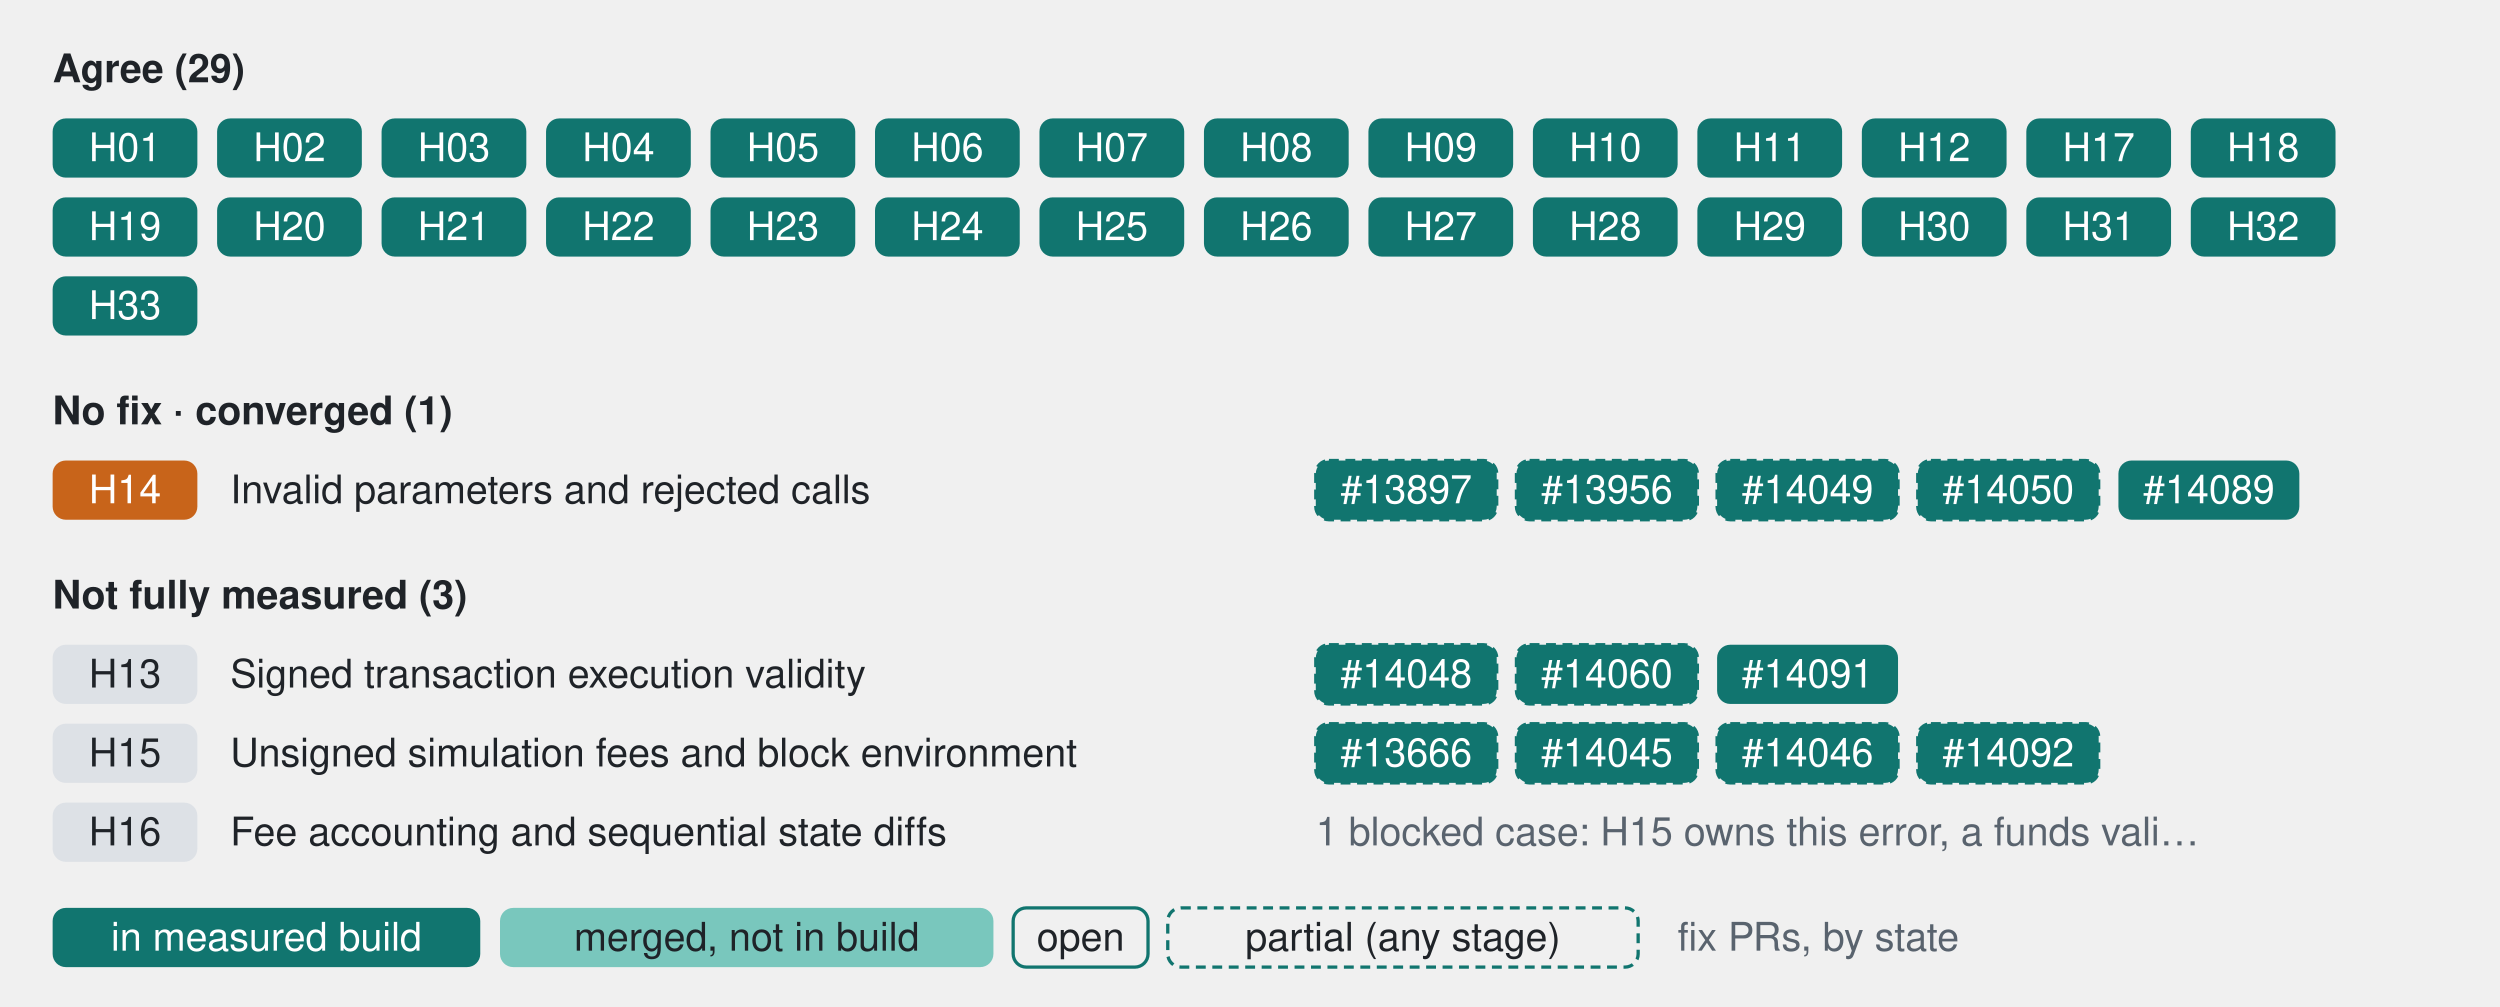
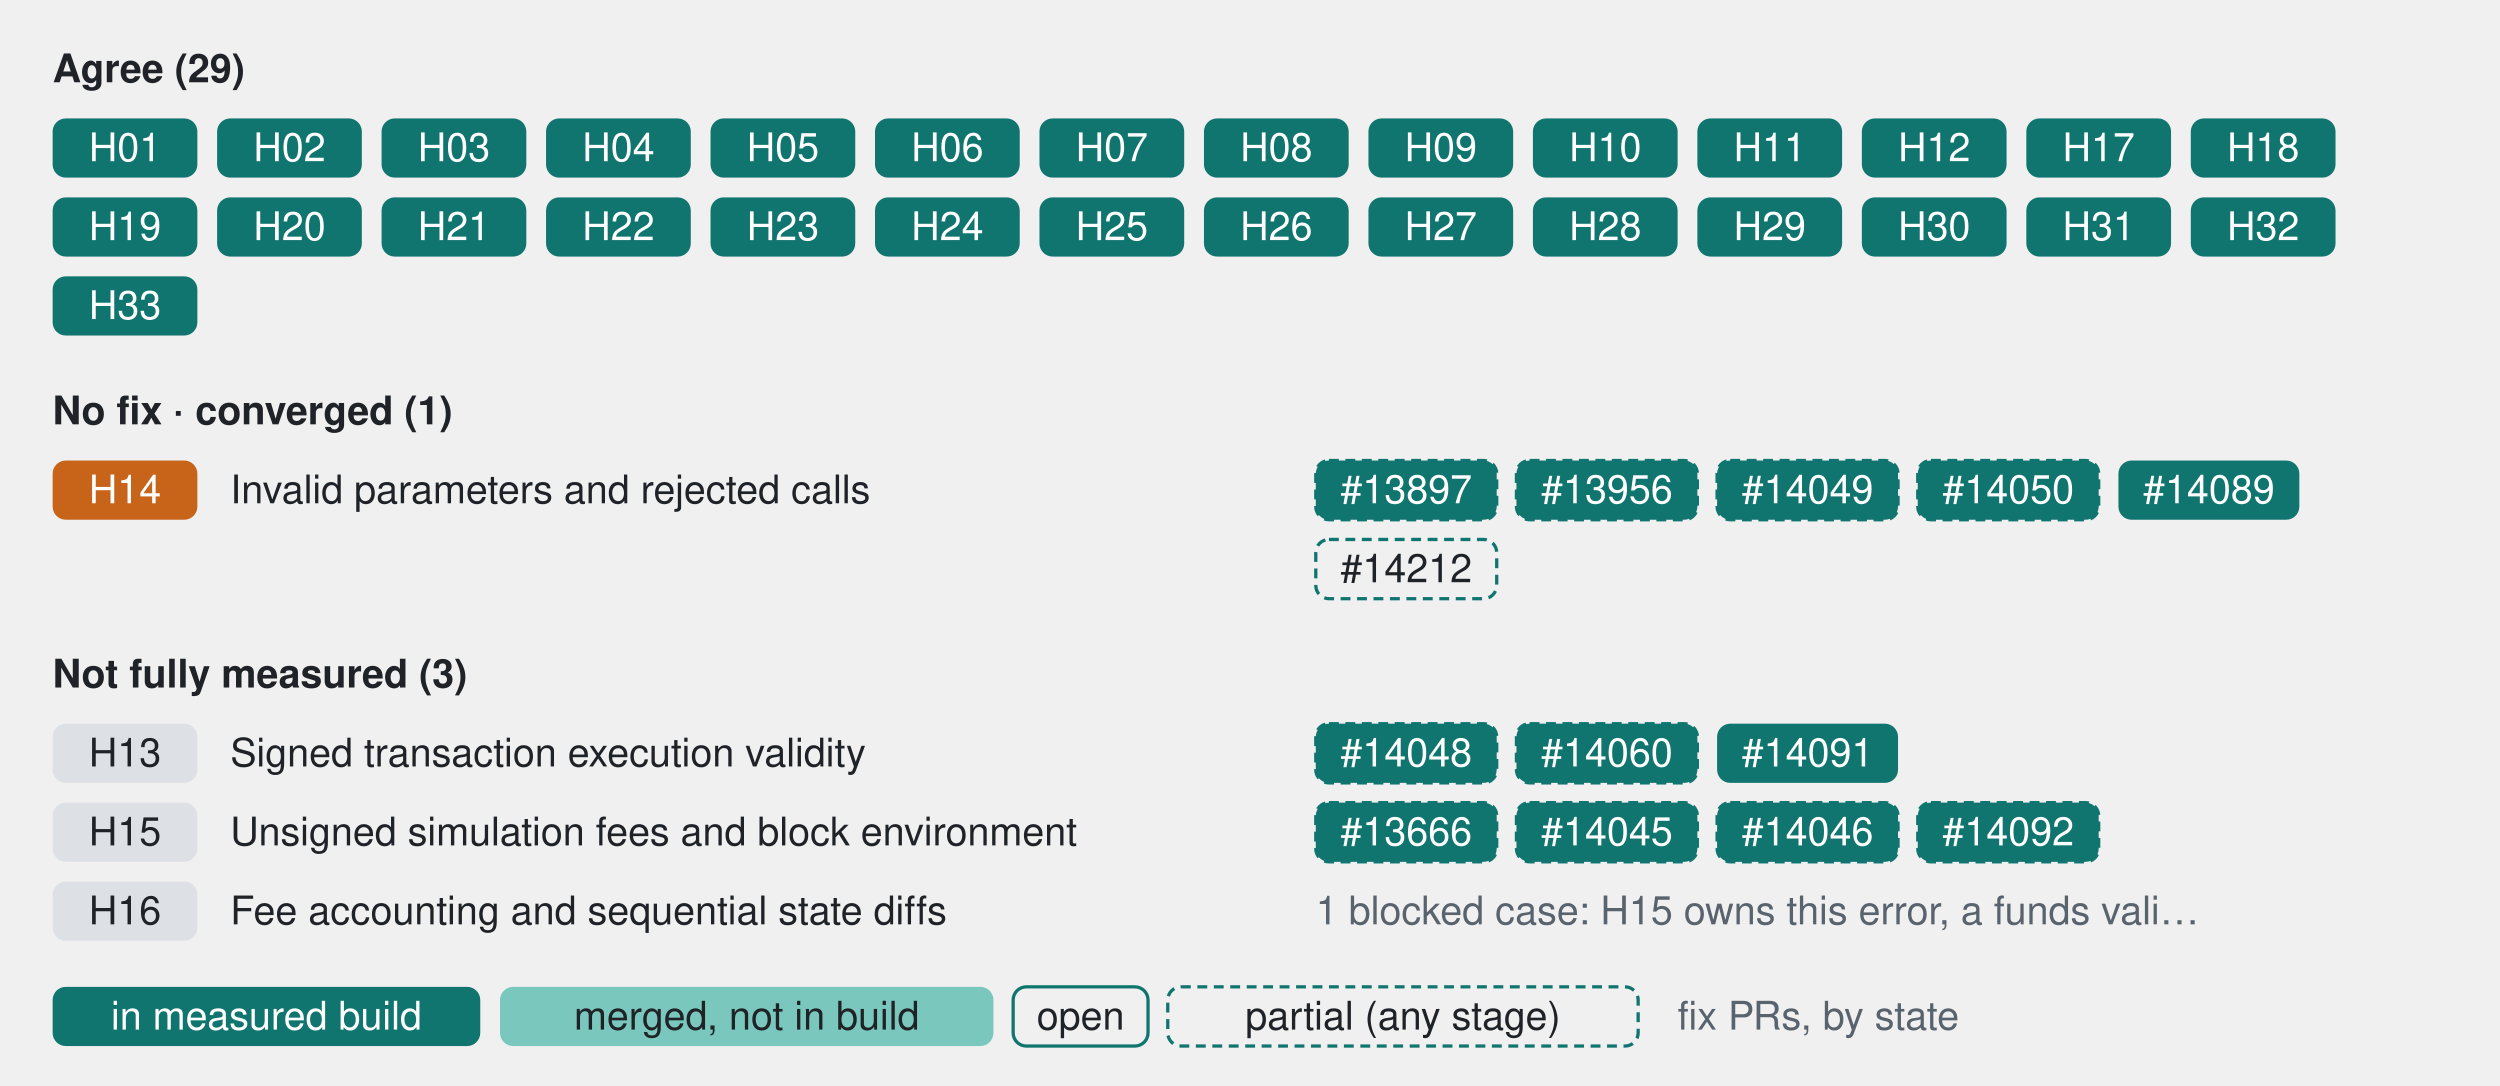
- <svg xmlns="http://www.w3.org/2000/svg" width="760" height="306" viewBox="0 0 760 306" role="img" aria-labelledby="title">
+ <svg xmlns="http://www.w3.org/2000/svg" width="760" height="330" viewBox="0 0 760 330" role="img" aria-labelledby="title">
  <style>text{font-family:-apple-system,BlinkMacSystemFont,"Segoe UI",Helvetica,Arial,sans-serif;font-size:12px}.head{font-weight:600}.partial{stroke-dasharray:3 2}.label{fill:#1f2328}.muted{fill:#59636e}.pr{fill:none;stroke:#11756f}.edge{stroke:#11756f}.b-agree{fill:#11756f}.n-agree{fill:#ffffff}.b-fix{fill:#79c7bd}.n-fix{fill:#1f2328}.b-converged{fill:#c8641a}.n-converged{fill:#ffffff}.b-review{fill:#f2b36b}.n-review{fill:#1f2328}.b-policy{fill:#8172c4}.n-policy{fill:#ffffff}.b-unmeasured{fill:#dde1e6}.n-unmeasured{fill:#1f2328}@media (prefers-color-scheme:dark){.label{fill:#e6edf3}.muted{fill:#9198a1}.pr{fill:none;stroke:#3aa59a}.edge{stroke:#3aa59a}.b-agree{fill:#3aa59a}.n-agree{fill:#0d1117}.b-fix{fill:#1a6b62}.n-fix{fill:#ffffff}.b-converged{fill:#e5843a}.n-converged{fill:#0d1117}.b-review{fill:#8f5420}.n-review{fill:#ffffff}.b-policy{fill:#9b8fe0}.n-policy{fill:#0d1117}.b-unmeasured{fill:#2d333b}.n-unmeasured{fill:#e6edf3}}</style>
  <text class="label head" x="16" y="25">Agree (29)</text>
  <rect class="b-agree" x="16" y="36" width="44" height="18" rx="4" />
  <text class="n-agree" x="38" y="49" text-anchor="middle">H01</text>
  <rect class="b-agree" x="66" y="36" width="44" height="18" rx="4" />
  <text class="n-agree" x="88" y="49" text-anchor="middle">H02</text>
  <rect class="b-agree" x="116" y="36" width="44" height="18" rx="4" />
  <text class="n-agree" x="138" y="49" text-anchor="middle">H03</text>
  <rect class="b-agree" x="166" y="36" width="44" height="18" rx="4" />
  <text class="n-agree" x="188" y="49" text-anchor="middle">H04</text>
  <rect class="b-agree" x="216" y="36" width="44" height="18" rx="4" />
  <text class="n-agree" x="238" y="49" text-anchor="middle">H05</text>
  <rect class="b-agree" x="266" y="36" width="44" height="18" rx="4" />
  <text class="n-agree" x="288" y="49" text-anchor="middle">H06</text>
  <rect class="b-agree" x="316" y="36" width="44" height="18" rx="4" />
  <text class="n-agree" x="338" y="49" text-anchor="middle">H07</text>
  <rect class="b-agree" x="366" y="36" width="44" height="18" rx="4" />
  <text class="n-agree" x="388" y="49" text-anchor="middle">H08</text>
  <rect class="b-agree" x="416" y="36" width="44" height="18" rx="4" />
  <text class="n-agree" x="438" y="49" text-anchor="middle">H09</text>
  <rect class="b-agree" x="466" y="36" width="44" height="18" rx="4" />
  <text class="n-agree" x="488" y="49" text-anchor="middle">H10</text>
  <rect class="b-agree" x="516" y="36" width="44" height="18" rx="4" />
  <text class="n-agree" x="538" y="49" text-anchor="middle">H11</text>
  <rect class="b-agree" x="566" y="36" width="44" height="18" rx="4" />
  <text class="n-agree" x="588" y="49" text-anchor="middle">H12</text>
  <rect class="b-agree" x="616" y="36" width="44" height="18" rx="4" />
  <text class="n-agree" x="638" y="49" text-anchor="middle">H17</text>
  <rect class="b-agree" x="666" y="36" width="44" height="18" rx="4" />
  <text class="n-agree" x="688" y="49" text-anchor="middle">H18</text>
  <rect class="b-agree" x="16" y="60" width="44" height="18" rx="4" />
  <text class="n-agree" x="38" y="73" text-anchor="middle">H19</text>
  <rect class="b-agree" x="66" y="60" width="44" height="18" rx="4" />
  <text class="n-agree" x="88" y="73" text-anchor="middle">H20</text>
  <rect class="b-agree" x="116" y="60" width="44" height="18" rx="4" />
  <text class="n-agree" x="138" y="73" text-anchor="middle">H21</text>
  <rect class="b-agree" x="166" y="60" width="44" height="18" rx="4" />
  <text class="n-agree" x="188" y="73" text-anchor="middle">H22</text>
  <rect class="b-agree" x="216" y="60" width="44" height="18" rx="4" />
  <text class="n-agree" x="238" y="73" text-anchor="middle">H23</text>
  <rect class="b-agree" x="266" y="60" width="44" height="18" rx="4" />
  <text class="n-agree" x="288" y="73" text-anchor="middle">H24</text>
  <rect class="b-agree" x="316" y="60" width="44" height="18" rx="4" />
  <text class="n-agree" x="338" y="73" text-anchor="middle">H25</text>
  <rect class="b-agree" x="366" y="60" width="44" height="18" rx="4" />
  <text class="n-agree" x="388" y="73" text-anchor="middle">H26</text>
  <rect class="b-agree" x="416" y="60" width="44" height="18" rx="4" />
  <text class="n-agree" x="438" y="73" text-anchor="middle">H27</text>
  <rect class="b-agree" x="466" y="60" width="44" height="18" rx="4" />
  <text class="n-agree" x="488" y="73" text-anchor="middle">H28</text>
  <rect class="b-agree" x="516" y="60" width="44" height="18" rx="4" />
  <text class="n-agree" x="538" y="73" text-anchor="middle">H29</text>
  <rect class="b-agree" x="566" y="60" width="44" height="18" rx="4" />
  <text class="n-agree" x="588" y="73" text-anchor="middle">H30</text>
  <rect class="b-agree" x="616" y="60" width="44" height="18" rx="4" />
  <text class="n-agree" x="638" y="73" text-anchor="middle">H31</text>
  <rect class="b-agree" x="666" y="60" width="44" height="18" rx="4" />
  <text class="n-agree" x="688" y="73" text-anchor="middle">H32</text>
  <rect class="b-agree" x="16" y="84" width="44" height="18" rx="4" />
  <text class="n-agree" x="38" y="97" text-anchor="middle">H33</text>
  <text class="label head" x="16" y="129">No fix · converged (1)</text>
  <rect class="b-converged" x="16" y="140" width="44" height="18" rx="4" />
  <text class="n-converged" x="38" y="153" text-anchor="middle">H14</text>
  <text class="label" x="70" y="153">Invalid parameters and rejected calls</text>
  <rect class="b-agree edge partial" x="400" y="140" width="55" height="18" rx="4" />
  <text class="n-agree" x="427.5" y="153" text-anchor="middle">#13897</text>
  <rect class="b-agree edge partial" x="461" y="140" width="55" height="18" rx="4" />
  <text class="n-agree" x="488.5" y="153" text-anchor="middle">#13956</text>
  <rect class="b-agree edge partial" x="522" y="140" width="55" height="18" rx="4" />
  <text class="n-agree" x="549.5" y="153" text-anchor="middle">#14049</text>
  <rect class="b-agree edge partial" x="583" y="140" width="55" height="18" rx="4" />
  <text class="n-agree" x="610.5" y="153" text-anchor="middle">#14050</text>
  <rect class="b-agree" x="644" y="140" width="55" height="18" rx="4" />
  <text class="n-agree" x="671.5" y="153" text-anchor="middle">#14089</text>
-   <text class="label head" x="16" y="185">Not fully measured (3)</text>
-   <rect class="b-unmeasured" x="16" y="196" width="44" height="18" rx="4" />
-   <text class="n-unmeasured" x="38" y="209" text-anchor="middle">H13</text>
-   <text class="label" x="70" y="209">Signed transaction execution validity</text>
-   <rect class="b-agree edge partial" x="400" y="196" width="55" height="18" rx="4" />
-   <text class="n-agree" x="427.5" y="209" text-anchor="middle">#14048</text>
-   <rect class="b-agree edge partial" x="461" y="196" width="55" height="18" rx="4" />
-   <text class="n-agree" x="488.5" y="209" text-anchor="middle">#14060</text>
-   <rect class="b-agree" x="522" y="196" width="55" height="18" rx="4" />
-   <text class="n-agree" x="549.5" y="209" text-anchor="middle">#14091</text>
+   <rect class="pr edge partial" x="400" y="164" width="55" height="18" rx="4" />
+   <text class="label" x="427.5" y="177" text-anchor="middle">#14212</text>
+   <text class="label head" x="16" y="209">Not fully measured (3)</text>
  <rect class="b-unmeasured" x="16" y="220" width="44" height="18" rx="4" />
-   <text class="n-unmeasured" x="38" y="233" text-anchor="middle">H15</text>
-   <text class="label" x="70" y="233">Unsigned simulation fees and block environment</text>
+   <text class="n-unmeasured" x="38" y="233" text-anchor="middle">H13</text>
+   <text class="label" x="70" y="233">Signed transaction execution validity</text>
  <rect class="b-agree edge partial" x="400" y="220" width="55" height="18" rx="4" />
-   <text class="n-agree" x="427.5" y="233" text-anchor="middle">#13666</text>
+   <text class="n-agree" x="427.5" y="233" text-anchor="middle">#14048</text>
  <rect class="b-agree edge partial" x="461" y="220" width="55" height="18" rx="4" />
-   <text class="n-agree" x="488.5" y="233" text-anchor="middle">#14045</text>
-   <rect class="b-agree edge partial" x="522" y="220" width="55" height="18" rx="4" />
-   <text class="n-agree" x="549.5" y="233" text-anchor="middle">#14046</text>
-   <rect class="b-agree edge partial" x="583" y="220" width="55" height="18" rx="4" />
-   <text class="n-agree" x="610.5" y="233" text-anchor="middle">#14092</text>
+   <text class="n-agree" x="488.5" y="233" text-anchor="middle">#14060</text>
+   <rect class="b-agree" x="522" y="220" width="55" height="18" rx="4" />
+   <text class="n-agree" x="549.5" y="233" text-anchor="middle">#14091</text>
  <rect class="b-unmeasured" x="16" y="244" width="44" height="18" rx="4" />
-   <text class="n-unmeasured" x="38" y="257" text-anchor="middle">H16</text>
-   <text class="label" x="70" y="257">Fee accounting and sequential state diffs</text>
-   <text class="muted" x="400" y="257">1 blocked case: H15 owns this error, a funds vali…</text>
-   <rect class="b-agree" x="16" y="276" width="130" height="18" rx="4" />
-   <text class="n-agree" x="81" y="289" text-anchor="middle">in measured build</text>
-   <rect class="b-fix" x="152" y="276" width="150" height="18" rx="4" />
-   <text class="n-fix" x="227" y="289" text-anchor="middle">merged, not in build</text>
-   <rect class="pr" x="308" y="276" width="41" height="18" rx="4" />
-   <text class="label" x="328.5" y="289" text-anchor="middle">open</text>
-   <rect class="pr partial" x="355" y="276" width="143" height="18" rx="4" />
-   <text class="label" x="426.5" y="289" text-anchor="middle">partial (any stage)</text>
-   <text class="muted" x="510" y="289">fix PRs, by state</text>
+   <text class="n-unmeasured" x="38" y="257" text-anchor="middle">H15</text>
+   <text class="label" x="70" y="257">Unsigned simulation fees and block environment</text>
+   <rect class="b-agree edge partial" x="400" y="244" width="55" height="18" rx="4" />
+   <text class="n-agree" x="427.5" y="257" text-anchor="middle">#13666</text>
+   <rect class="b-agree edge partial" x="461" y="244" width="55" height="18" rx="4" />
+   <text class="n-agree" x="488.5" y="257" text-anchor="middle">#14045</text>
+   <rect class="b-agree edge partial" x="522" y="244" width="55" height="18" rx="4" />
+   <text class="n-agree" x="549.5" y="257" text-anchor="middle">#14046</text>
+   <rect class="b-agree edge partial" x="583" y="244" width="55" height="18" rx="4" />
+   <text class="n-agree" x="610.5" y="257" text-anchor="middle">#14092</text>
+   <rect class="b-unmeasured" x="16" y="268" width="44" height="18" rx="4" />
+   <text class="n-unmeasured" x="38" y="281" text-anchor="middle">H16</text>
+   <text class="label" x="70" y="281">Fee accounting and sequential state diffs</text>
+   <text class="muted" x="400" y="281">1 blocked case: H15 owns this error, a funds vali…</text>
+   <rect class="b-agree" x="16" y="300" width="130" height="18" rx="4" />
+   <text class="n-agree" x="81" y="313" text-anchor="middle">in measured build</text>
+   <rect class="b-fix" x="152" y="300" width="150" height="18" rx="4" />
+   <text class="n-fix" x="227" y="313" text-anchor="middle">merged, not in build</text>
+   <rect class="pr" x="308" y="300" width="41" height="18" rx="4" />
+   <text class="label" x="328.5" y="313" text-anchor="middle">open</text>
+   <rect class="pr partial" x="355" y="300" width="143" height="18" rx="4" />
+   <text class="label" x="426.5" y="313" text-anchor="middle">partial (any stage)</text>
+   <text class="muted" x="510" y="313">fix PRs, by state</text>
</svg>
